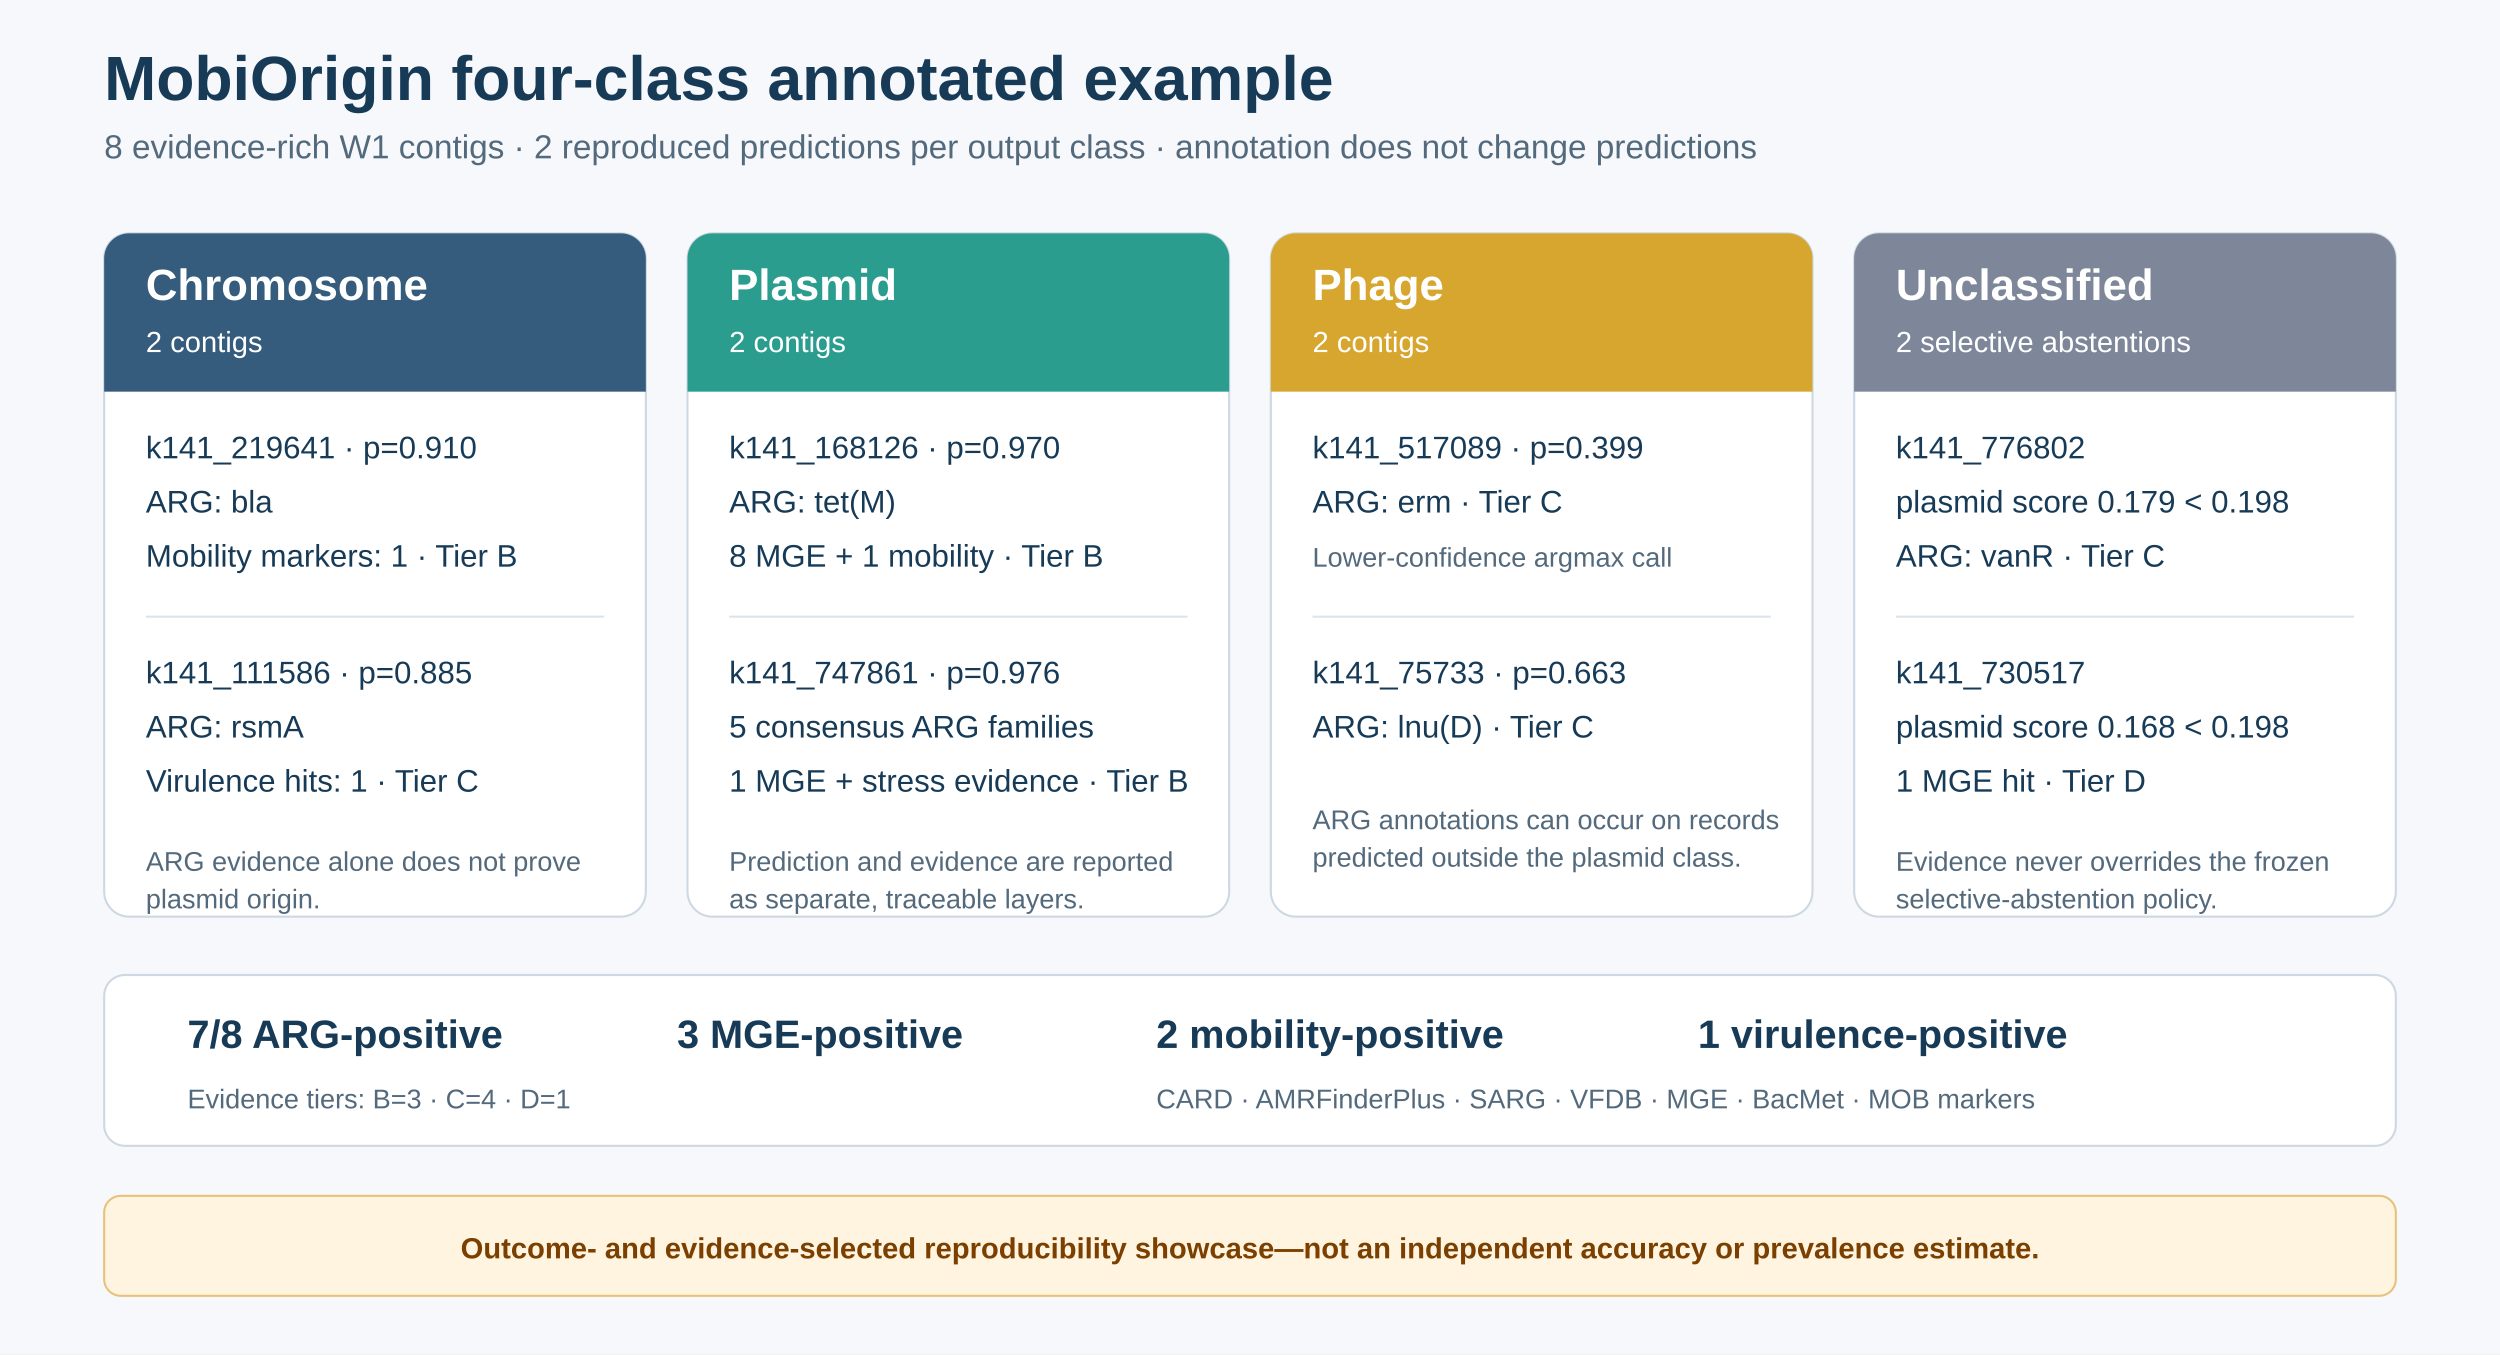
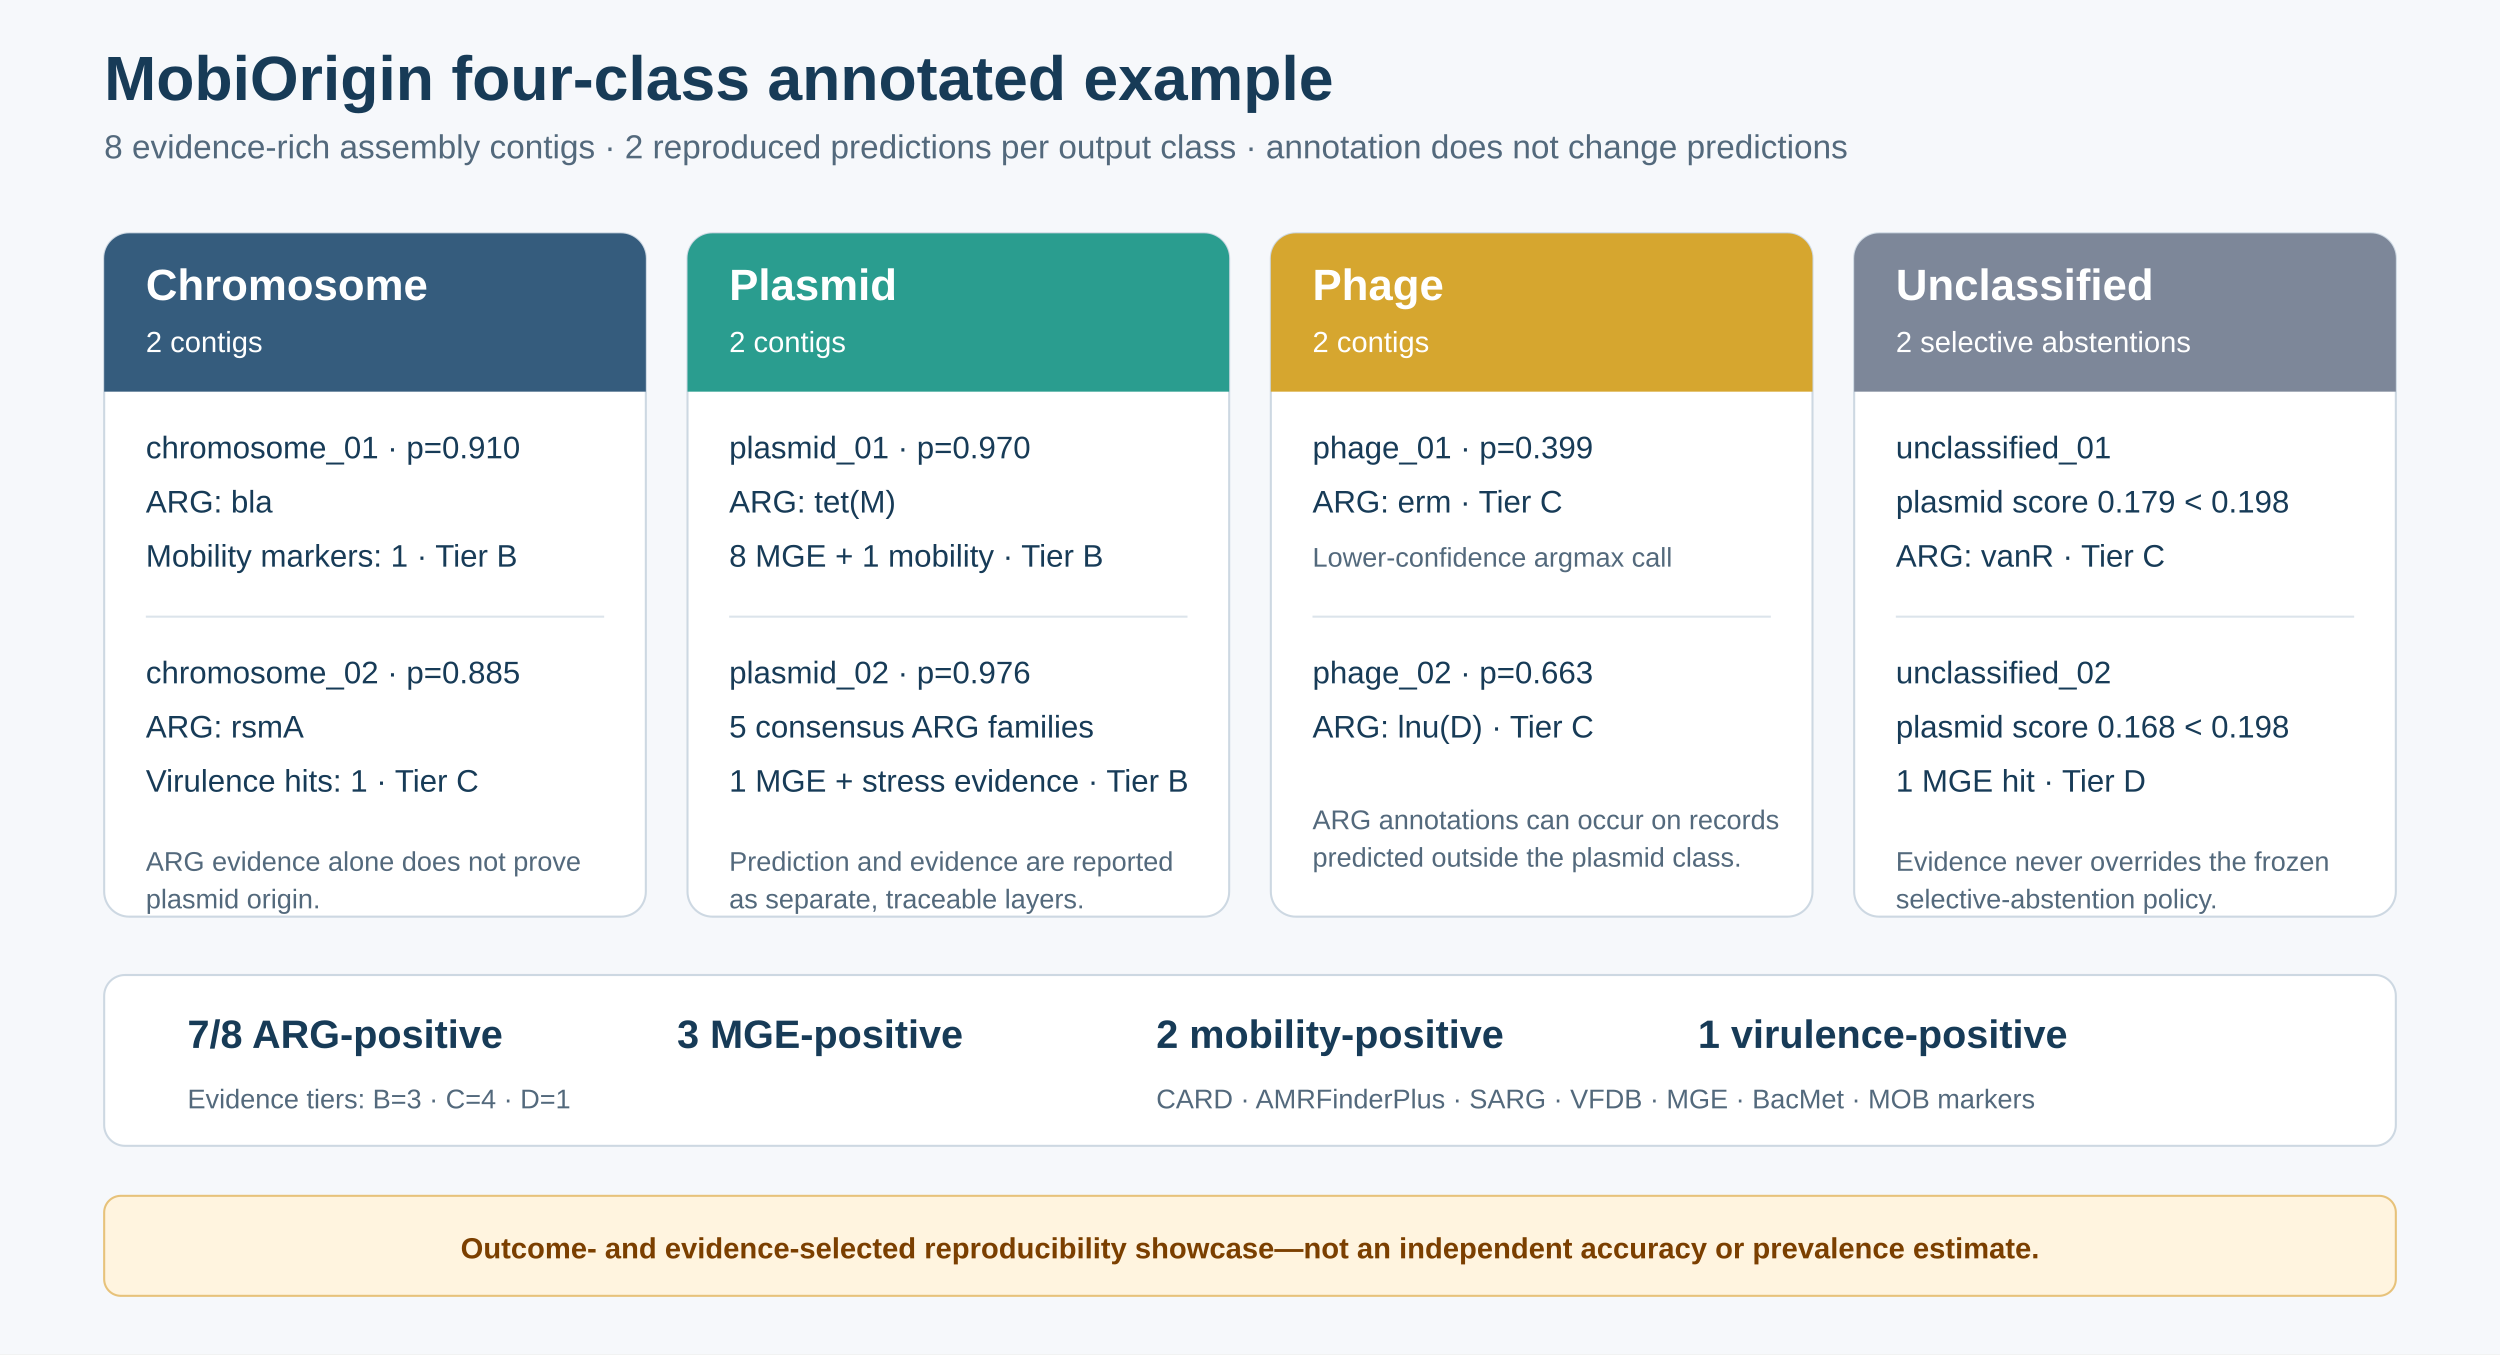
<svg xmlns="http://www.w3.org/2000/svg" width="1200" height="650" viewBox="0 0 1200 650" role="img" aria-labelledby="title description">
  <rect width="1200" height="650" fill="#f6f8fb" />
  <style>
    text { font-family: Arial, Helvetica, sans-serif; fill: #173b57; }
    .title { font-size: 30px; font-weight: 700; }
    .subtitle { font-size: 16px; fill: #53697c; }
    .card-title { font-size: 21px; font-weight: 700; fill: #ffffff; }
    .count { font-size: 14px; fill: #ffffff; }
    .body { font-size: 15px; }
    .small { font-size: 13px; fill: #53697c; }
    .metric { font-size: 19px; font-weight: 700; }
    .boundary { font-size: 14px; font-weight: 700; fill: #7b3f00; }
  </style>
  <text x="50" y="48" class="title">MobiOrigin four-class annotated example</text>
-   <text x="50" y="76" class="subtitle">8 evidence-rich W1 contigs · 2 reproduced predictions per output class · annotation does not change predictions</text>
+   <text x="50" y="76" class="subtitle">8 evidence-rich assembly contigs · 2 reproduced predictions per output class · annotation does not change predictions</text>
  <g transform="translate(50 112)">
    <rect width="260" height="328" rx="12" fill="#ffffff" stroke="#cdd8e2" />
    <path d="M12 0h236a12 12 0 0 1 12 12v64H0V12A12 12 0 0 1 12 0z" fill="#355c7d" />
    <text x="20" y="32" class="card-title">Chromosome</text>
    <text x="20" y="57" class="count">2 contigs</text>
-     <text x="20" y="108" class="body">k141_219641 · p=0.910</text>
+     <text x="20" y="108" class="body">chromosome_01 · p=0.910</text>
    <text x="20" y="134" class="body">ARG: bla</text>
    <text x="20" y="160" class="body">Mobility markers: 1 · Tier B</text>
    <line x1="20" y1="184" x2="240" y2="184" stroke="#dce4eb" />
-     <text x="20" y="216" class="body">k141_111586 · p=0.885</text>
+     <text x="20" y="216" class="body">chromosome_02 · p=0.885</text>
    <text x="20" y="242" class="body">ARG: rsmA</text>
    <text x="20" y="268" class="body">Virulence hits: 1 · Tier C</text>
    <text x="20" y="306" class="small">ARG evidence alone does not prove</text>
    <text x="20" y="324" class="small">plasmid origin.</text>
  </g>
  <g transform="translate(330 112)">
    <rect width="260" height="328" rx="12" fill="#ffffff" stroke="#cdd8e2" />
    <path d="M12 0h236a12 12 0 0 1 12 12v64H0V12A12 12 0 0 1 12 0z" fill="#2a9d8f" />
    <text x="20" y="32" class="card-title">Plasmid</text>
    <text x="20" y="57" class="count">2 contigs</text>
-     <text x="20" y="108" class="body">k141_168126 · p=0.970</text>
+     <text x="20" y="108" class="body">plasmid_01 · p=0.970</text>
    <text x="20" y="134" class="body">ARG: tet(M)</text>
    <text x="20" y="160" class="body">8 MGE + 1 mobility · Tier B</text>
    <line x1="20" y1="184" x2="240" y2="184" stroke="#dce4eb" />
-     <text x="20" y="216" class="body">k141_747861 · p=0.976</text>
+     <text x="20" y="216" class="body">plasmid_02 · p=0.976</text>
    <text x="20" y="242" class="body">5 consensus ARG families</text>
    <text x="20" y="268" class="body">1 MGE + stress evidence · Tier B</text>
    <text x="20" y="306" class="small">Prediction and evidence are reported</text>
    <text x="20" y="324" class="small">as separate, traceable layers.</text>
  </g>
  <g transform="translate(610 112)">
    <rect width="260" height="328" rx="12" fill="#ffffff" stroke="#cdd8e2" />
    <path d="M12 0h236a12 12 0 0 1 12 12v64H0V12A12 12 0 0 1 12 0z" fill="#d6a62f" />
    <text x="20" y="32" class="card-title">Phage</text>
    <text x="20" y="57" class="count">2 contigs</text>
-     <text x="20" y="108" class="body">k141_517089 · p=0.399</text>
+     <text x="20" y="108" class="body">phage_01 · p=0.399</text>
    <text x="20" y="134" class="body">ARG: erm · Tier C</text>
    <text x="20" y="160" class="small">Lower-confidence argmax call</text>
    <line x1="20" y1="184" x2="240" y2="184" stroke="#dce4eb" />
-     <text x="20" y="216" class="body">k141_75733 · p=0.663</text>
+     <text x="20" y="216" class="body">phage_02 · p=0.663</text>
    <text x="20" y="242" class="body">ARG: lnu(D) · Tier C</text>
    <text x="20" y="286" class="small">ARG annotations can occur on records</text>
    <text x="20" y="304" class="small">predicted outside the plasmid class.</text>
  </g>
  <g transform="translate(890 112)">
    <rect width="260" height="328" rx="12" fill="#ffffff" stroke="#cdd8e2" />
    <path d="M12 0h236a12 12 0 0 1 12 12v64H0V12A12 12 0 0 1 12 0z" fill="#7d8799" />
    <text x="20" y="32" class="card-title">Unclassified</text>
    <text x="20" y="57" class="count">2 selective abstentions</text>
-     <text x="20" y="108" class="body">k141_776802</text>
+     <text x="20" y="108" class="body">unclassified_01</text>
    <text x="20" y="134" class="body">plasmid score 0.179 &lt; 0.198</text>
    <text x="20" y="160" class="body">ARG: vanR · Tier C</text>
    <line x1="20" y1="184" x2="240" y2="184" stroke="#dce4eb" />
-     <text x="20" y="216" class="body">k141_730517</text>
+     <text x="20" y="216" class="body">unclassified_02</text>
    <text x="20" y="242" class="body">plasmid score 0.168 &lt; 0.198</text>
    <text x="20" y="268" class="body">1 MGE hit · Tier D</text>
    <text x="20" y="306" class="small">Evidence never overrides the frozen</text>
    <text x="20" y="324" class="small">selective-abstention policy.</text>
  </g>
  <rect x="50" y="468" width="1100" height="82" rx="10" fill="#ffffff" stroke="#cdd8e2" />
  <text x="90" y="503" class="metric">7/8 ARG-positive</text>
  <text x="325" y="503" class="metric">3 MGE-positive</text>
  <text x="555" y="503" class="metric">2 mobility-positive</text>
  <text x="815" y="503" class="metric">1 virulence-positive</text>
  <text x="90" y="532" class="small">Evidence tiers: B=3 · C=4 · D=1</text>
  <text x="555" y="532" class="small">CARD · AMRFinderPlus · SARG · VFDB · MGE · BacMet · MOB markers</text>
  <rect x="50" y="574" width="1100" height="48" rx="8" fill="#fff4df" stroke="#e7c27a" />
  <text x="600" y="604" text-anchor="middle" class="boundary">Outcome- and evidence-selected reproducibility showcase—not an independent accuracy or prevalence estimate.</text>
</svg>
